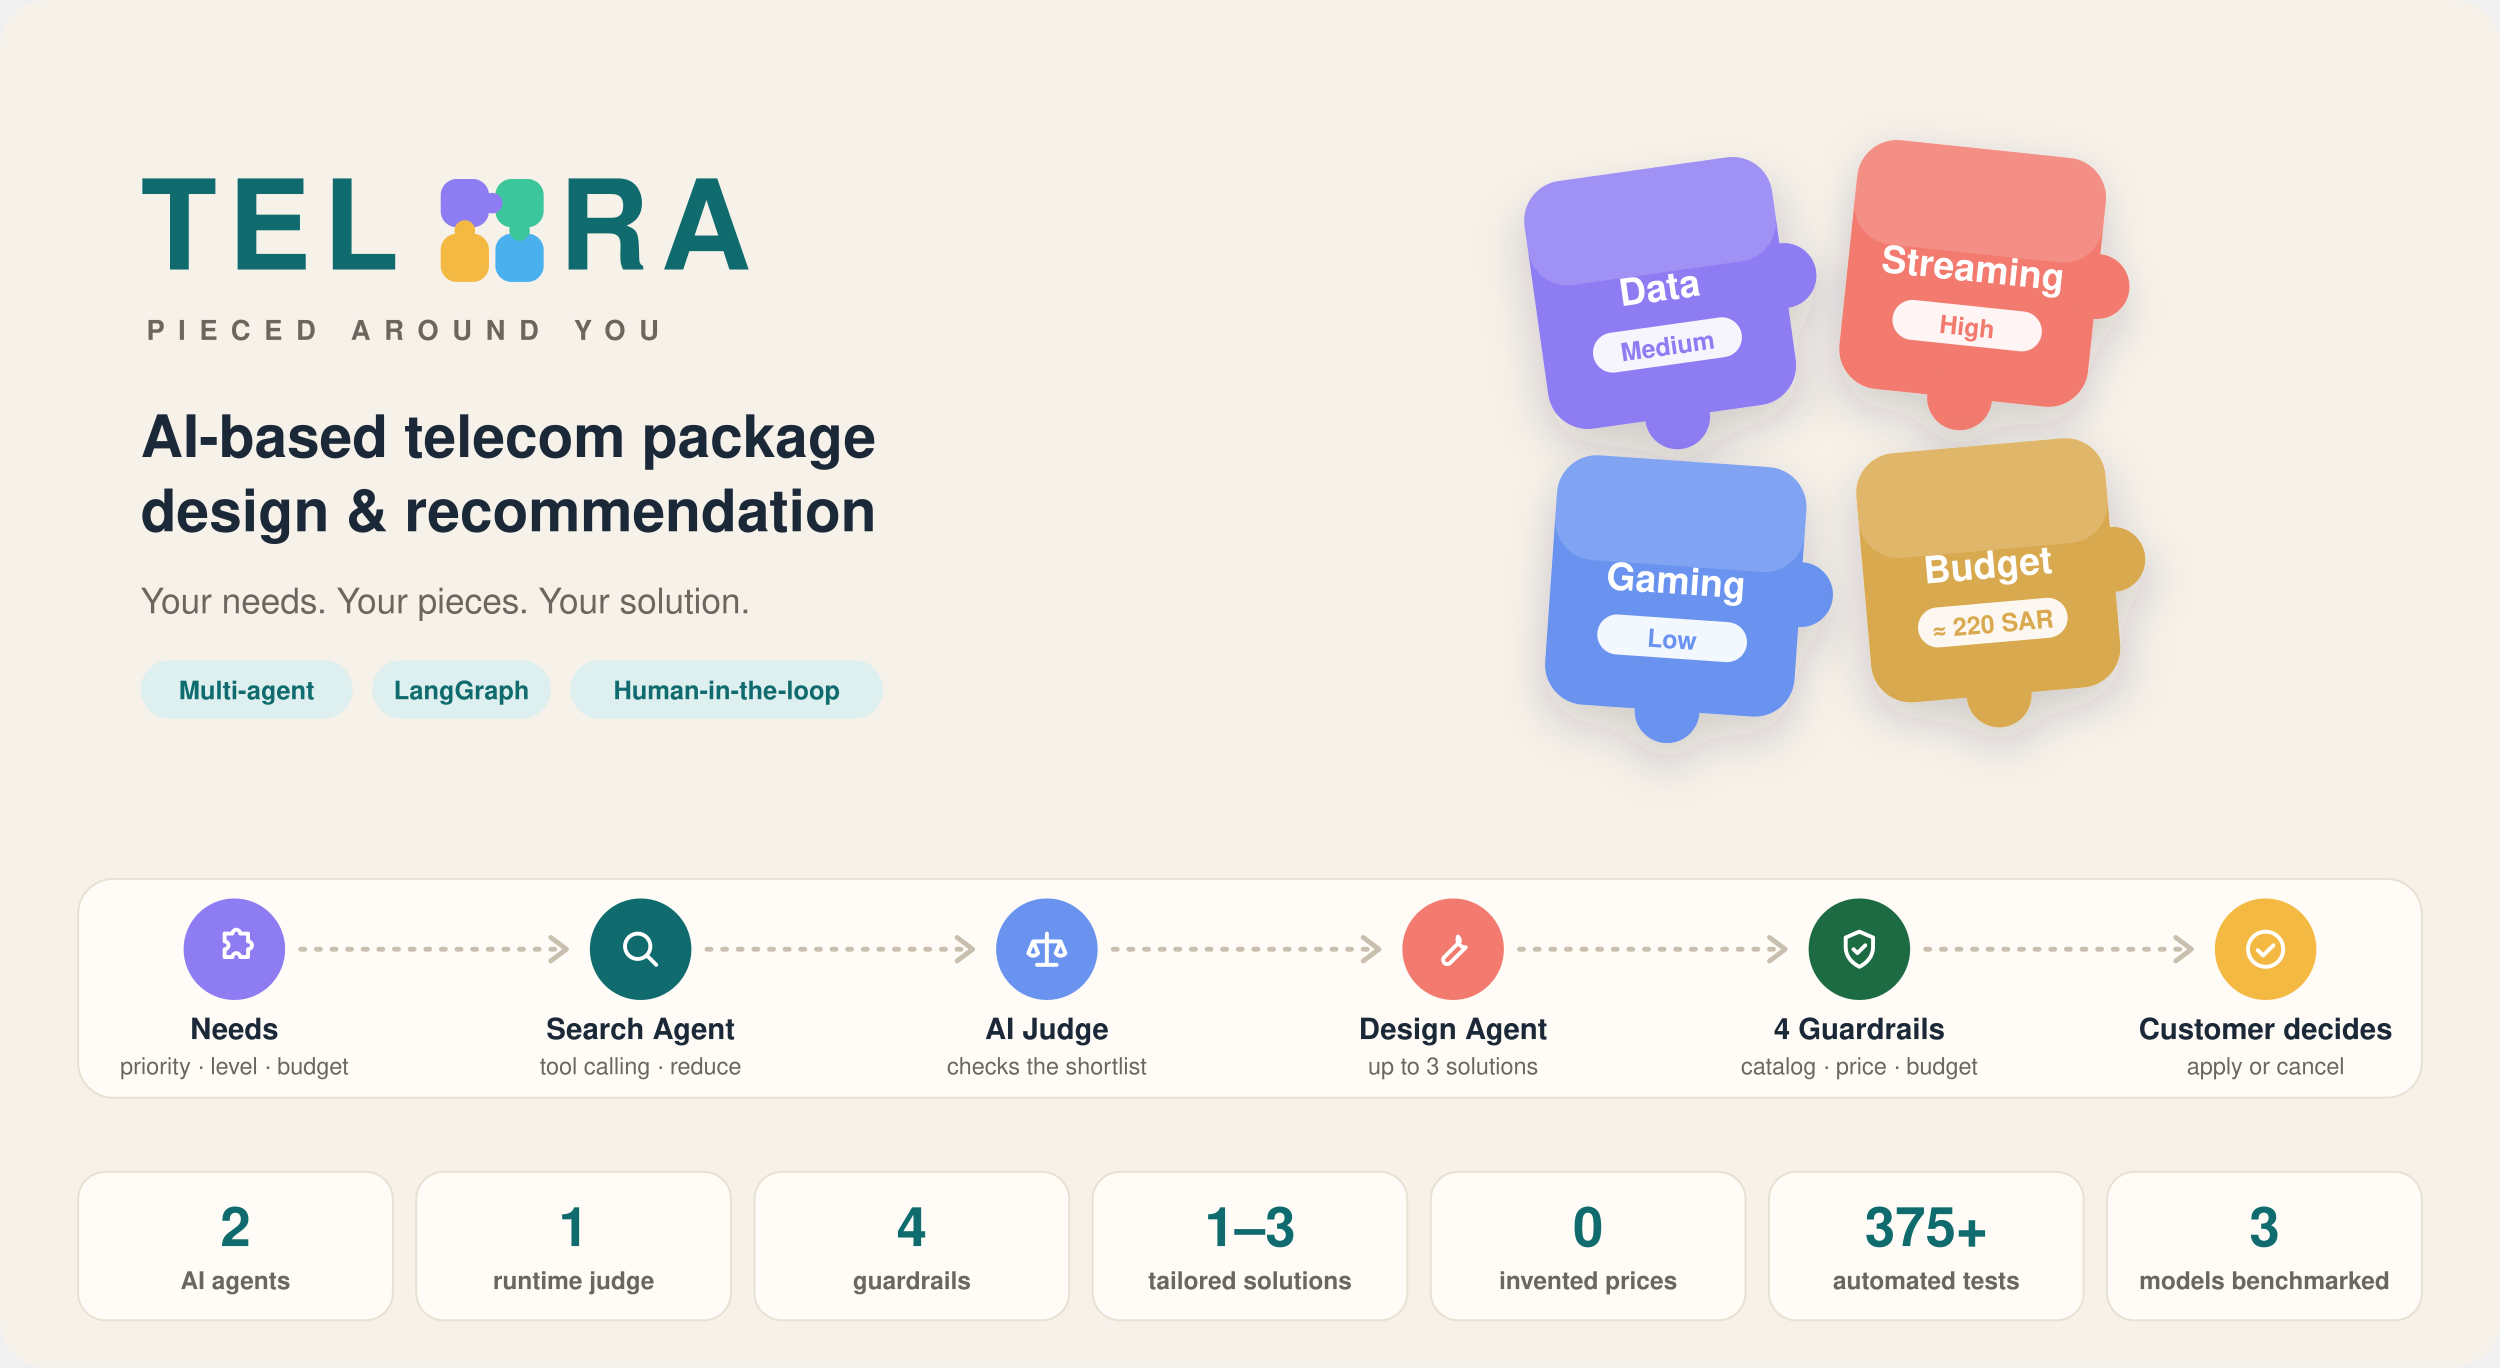
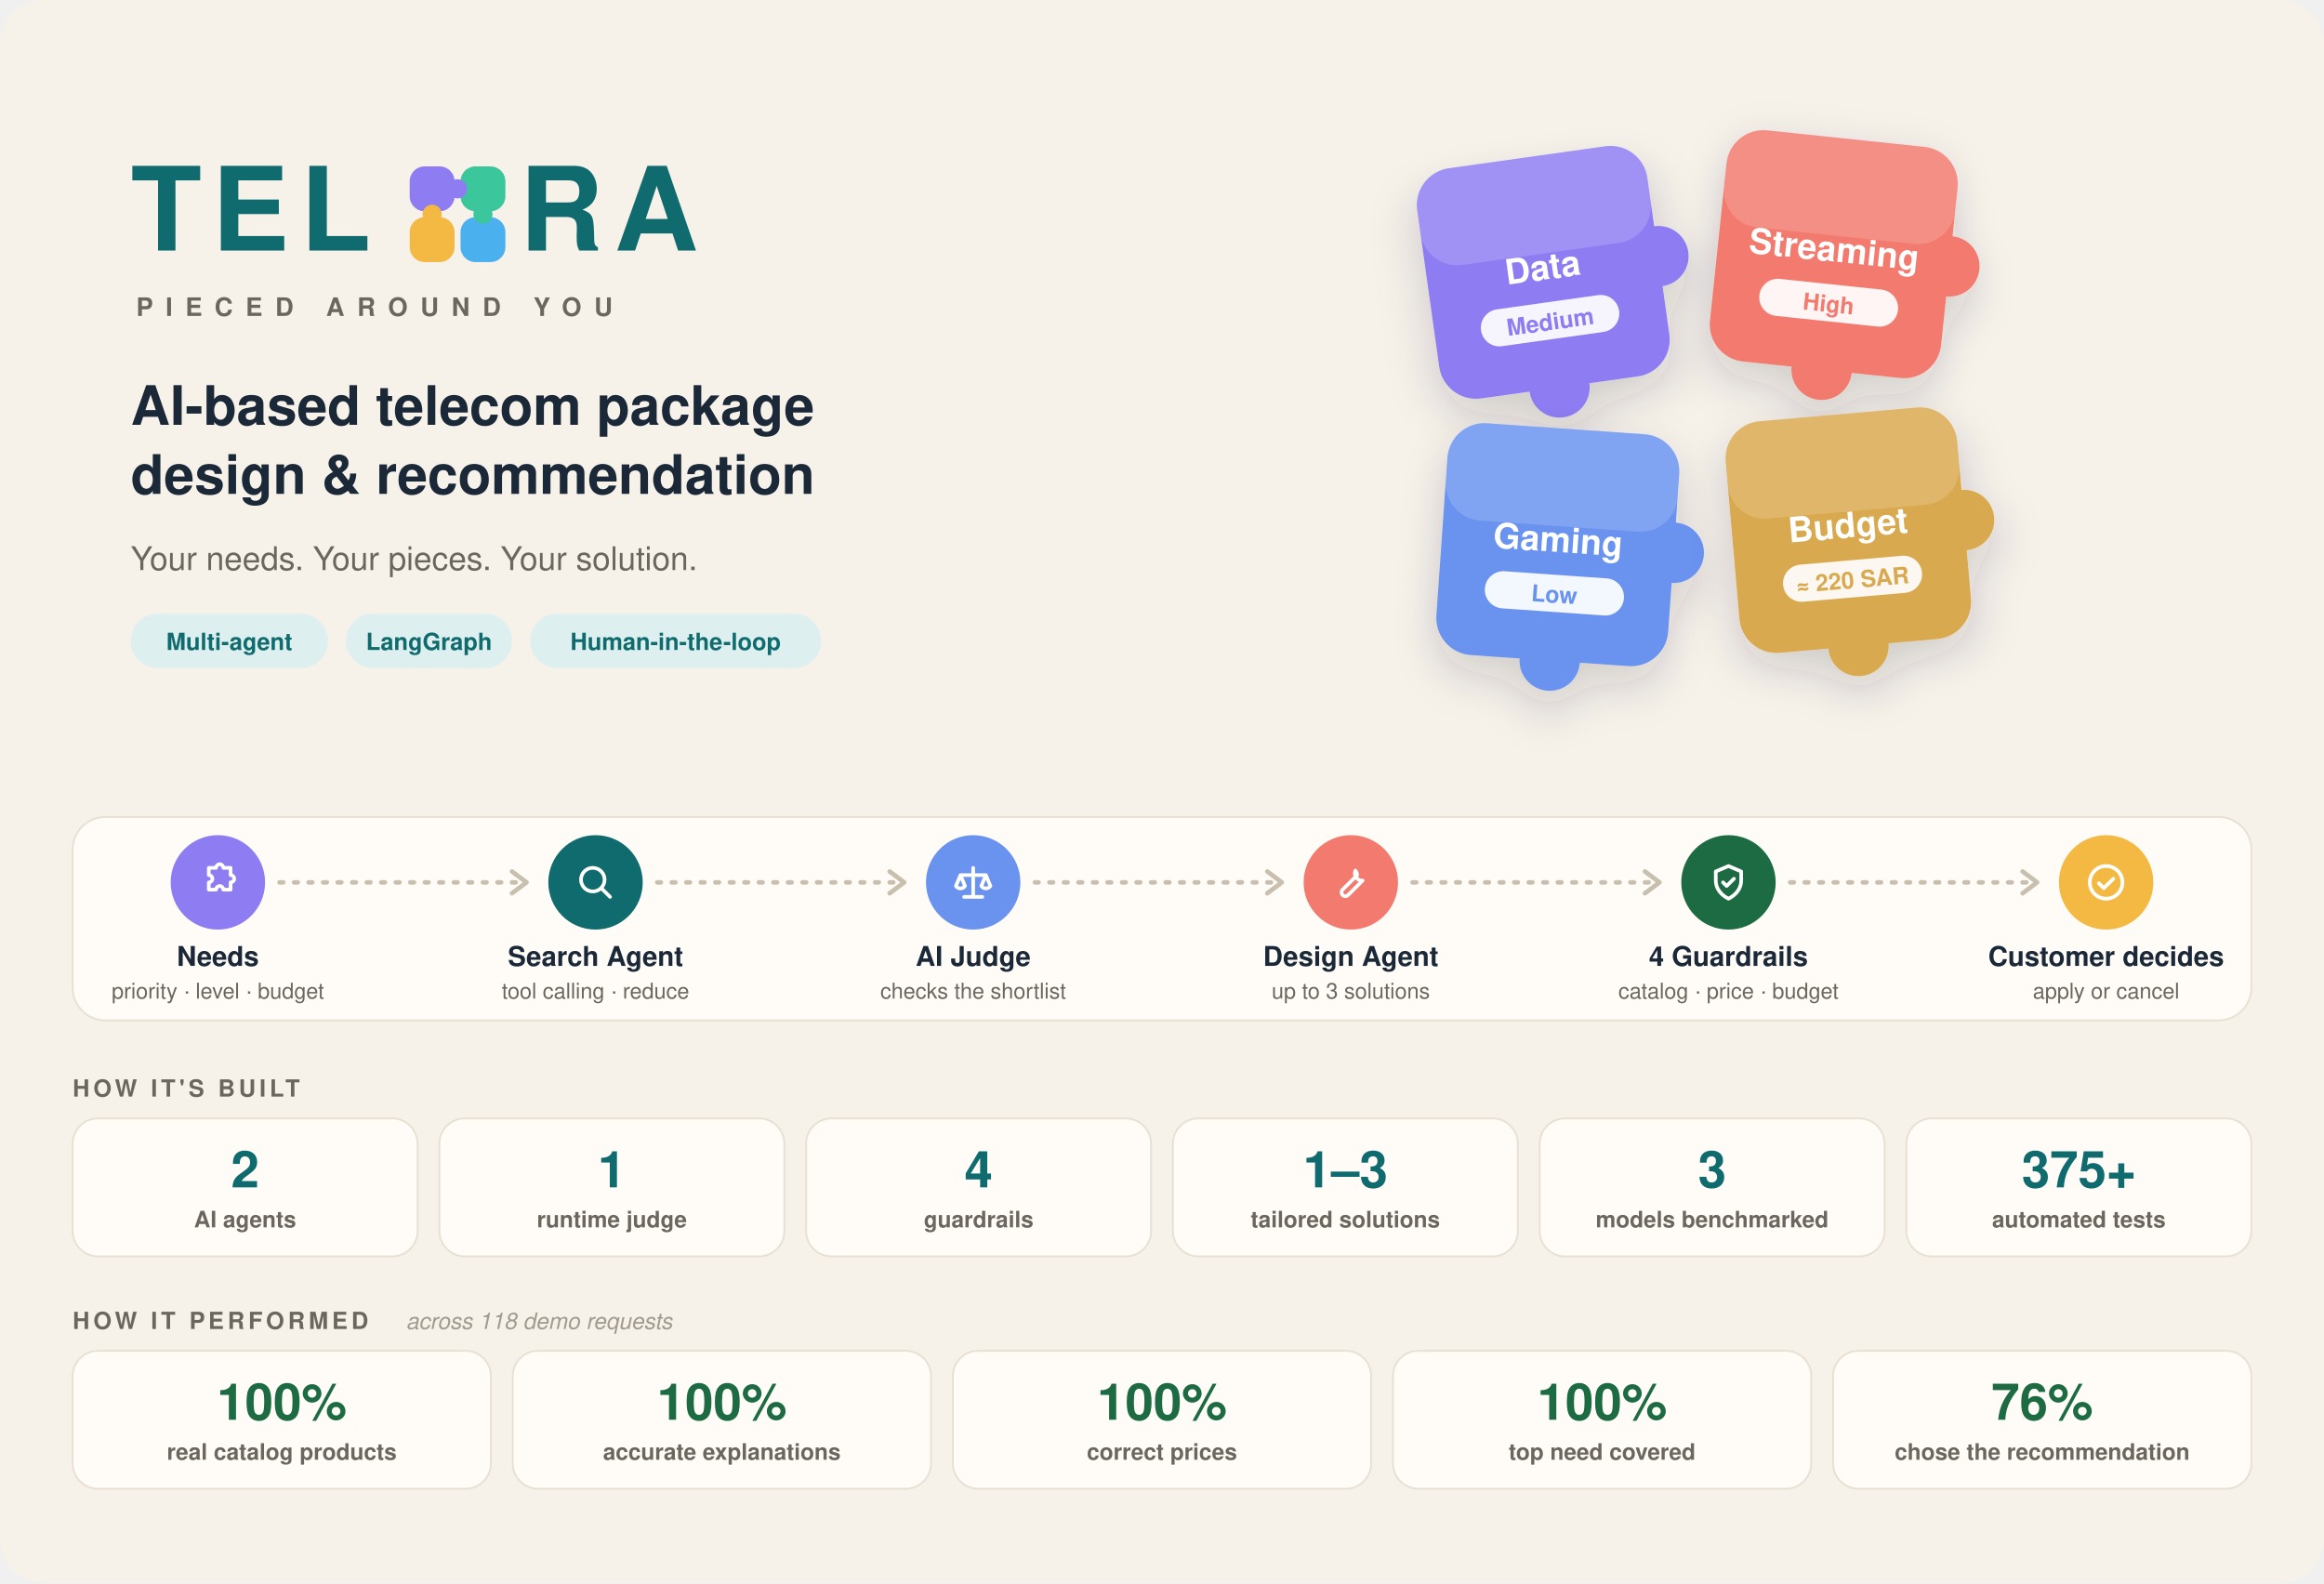
- <svg xmlns="http://www.w3.org/2000/svg" width="1280" height="700" viewBox="0 0 1280 700" role="img" aria-label="TELORA: AI-based telecom package design and recommendation">
+ <svg xmlns="http://www.w3.org/2000/svg" width="1280" height="872" viewBox="0 0 1280 872" role="img" aria-label="TELORA: AI-based telecom package design and recommendation">
  <defs>
    <filter id="sh" x="-30%" y="-30%" width="160%" height="160%">
      <feDropShadow dx="0" dy="10" stdDeviation="12" flood-color="#1E2D50" flood-opacity=".18" />
    </filter>
  </defs>
-   <rect width="1280" height="700" rx="24" fill="#F6F1E9" />
+   <rect width="1280" height="872" rx="24" fill="#F6F1E9" />
  <g font-family="-apple-system, 'Segoe UI', Helvetica, Arial, sans-serif">
    <text x="72" y="138" font-size="64" font-weight="700" letter-spacing="6" fill="#0F6B6E">TEL</text>
    <rect x="225.647" y="91.647" width="24.706" height="24.706" rx="8.235" fill="#8E7CF3" />
    <rect x="253.647" y="91.647" width="24.706" height="24.706" rx="8.235" fill="#3CC69C" />
    <rect x="225.647" y="119.647" width="24.706" height="24.706" rx="8.235" fill="#F4B942" />
    <rect x="253.647" y="119.647" width="24.706" height="24.706" rx="8.235" fill="#4BB0EE" />
    <circle cx="252.0" cy="104.0" r="5.271" fill="#8E7CF3" />
    <circle cx="266.0" cy="118.0" r="5.271" fill="#3CC69C" />
    <circle cx="238.0" cy="118.0" r="5.271" fill="#F4B942" />
    <text x="286" y="138" font-size="64" font-weight="700" letter-spacing="6" fill="#0F6B6E">RA</text>
    <text x="75" y="174" font-size="14" font-weight="700" letter-spacing="7" fill="#6C675E">PIECED AROUND YOU</text>
    <text x="72" y="234" font-size="30" font-weight="700" fill="#1B2838">AI-based telecom package</text>
    <text x="72" y="272" font-size="30" font-weight="700" fill="#1B2838">design &amp; recommendation</text>
    <text x="72" y="314" font-size="18" fill="#6C675E">Your needs. Your pieces. Your solution.</text>
    <rect x="72" y="338" width="108.6" height="30" rx="15" fill="#DDEFEE" />
    <text x="126.3" y="358" text-anchor="middle" font-size="13" font-weight="700" fill="#0F6B6E">Multi-agent</text>
    <rect x="190.6" y="338" width="91.4" height="30" rx="15" fill="#DDEFEE" />
    <text x="236.3" y="358" text-anchor="middle" font-size="13" font-weight="700" fill="#0F6B6E">LangGraph</text>
    <rect x="292.0" y="338" width="160.2" height="30" rx="15" fill="#DDEFEE" />
    <text x="372.1" y="358" text-anchor="middle" font-size="13" font-weight="700" fill="#0F6B6E">Human-in-the-loop</text>
    <g transform="rotate(-8 850 150)" filter="url(#sh)">
      <rect x="786.0" y="86.0" width="128" height="128" rx="20.48" fill="#8E7CF3" />
      <circle cx="914.0" cy="150" r="16.64" fill="#8E7CF3" />
      <circle cx="850" cy="214.0" r="16.64" fill="#8E7CF3" />
      <rect x="786.0" y="86.0" width="128" height="53.76" rx="20.48" fill="#FFFFFF" opacity=".16" />
      <text x="850" y="154" text-anchor="middle" font-family="-apple-system, 'Segoe UI', Helvetica, Arial, sans-serif" font-size="19.2" font-weight="700" fill="#FFFFFF">Data</text>
      <rect x="811.6" y="166.64" width="76.8" height="20.48" rx="10.24" fill="#FFFFFF" opacity=".92" />
      <text x="850" y="182.0" text-anchor="middle" font-family="-apple-system, 'Segoe UI', Helvetica, Arial, sans-serif" font-size="12.8" font-weight="700" fill="#8E7CF3">Medium</text>
    </g>
    <g transform="rotate(6 1010 140)" filter="url(#sh)">
      <rect x="946.0" y="76.0" width="128" height="128" rx="20.48" fill="#F27A6E" />
      <circle cx="1074.0" cy="140" r="16.64" fill="#F27A6E" />
      <circle cx="1010" cy="204.0" r="16.64" fill="#F27A6E" />
      <rect x="946.0" y="76.0" width="128" height="53.76" rx="20.48" fill="#FFFFFF" opacity=".16" />
      <text x="1010" y="144" text-anchor="middle" font-family="-apple-system, 'Segoe UI', Helvetica, Arial, sans-serif" font-size="19.2" font-weight="700" fill="#FFFFFF">Streaming</text>
      <rect x="971.6" y="156.64" width="76.8" height="20.48" rx="10.24" fill="#FFFFFF" opacity=".92" />
      <text x="1010" y="172.0" text-anchor="middle" font-family="-apple-system, 'Segoe UI', Helvetica, Arial, sans-serif" font-size="12.8" font-weight="700" fill="#F27A6E">High</text>
    </g>
    <g transform="rotate(4 858 300)" filter="url(#sh)">
      <rect x="794.0" y="236.0" width="128" height="128" rx="20.48" fill="#6A93F0" />
      <circle cx="922.0" cy="300" r="16.64" fill="#6A93F0" />
      <circle cx="858" cy="364.0" r="16.64" fill="#6A93F0" />
      <rect x="794.0" y="236.0" width="128" height="53.76" rx="20.48" fill="#FFFFFF" opacity=".16" />
      <text x="858" y="304" text-anchor="middle" font-family="-apple-system, 'Segoe UI', Helvetica, Arial, sans-serif" font-size="19.2" font-weight="700" fill="#FFFFFF">Gaming</text>
      <rect x="819.6" y="316.64" width="76.8" height="20.48" rx="10.24" fill="#FFFFFF" opacity=".92" />
      <text x="858" y="332.0" text-anchor="middle" font-family="-apple-system, 'Segoe UI', Helvetica, Arial, sans-serif" font-size="12.8" font-weight="700" fill="#6A93F0">Low</text>
    </g>
    <g transform="rotate(-5 1018 292)" filter="url(#sh)">
      <rect x="954.0" y="228.0" width="128" height="128" rx="20.48" fill="#D9A94F" />
      <circle cx="1082.0" cy="292" r="16.64" fill="#D9A94F" />
      <circle cx="1018" cy="356.0" r="16.64" fill="#D9A94F" />
      <rect x="954.0" y="228.0" width="128" height="53.76" rx="20.48" fill="#FFFFFF" opacity=".16" />
      <text x="1018" y="296" text-anchor="middle" font-family="-apple-system, 'Segoe UI', Helvetica, Arial, sans-serif" font-size="19.2" font-weight="700" fill="#FFFFFF">Budget</text>
      <rect x="979.6" y="308.64" width="76.8" height="20.48" rx="10.24" fill="#FFFFFF" opacity=".92" />
      <text x="1018" y="324.0" text-anchor="middle" font-family="-apple-system, 'Segoe UI', Helvetica, Arial, sans-serif" font-size="12.8" font-weight="700" fill="#D9A94F">≈ 220 SAR</text>
    </g>
    <rect x="40" y="450" width="1200" height="112" rx="18" fill="#FFFCF7" stroke="#E8E0D2" />
    <path d="M154.0 486 L286.0 486" stroke="#C9BFAE" stroke-width="2.5" stroke-dasharray="2 6" stroke-linecap="round" />
    <path d="M282.0 480 L290.0 486 L282.0 492" stroke="#C9BFAE" stroke-width="2.5" fill="none" stroke-linecap="round" stroke-linejoin="round" />
    <path d="M362.0 486 L494.0 486" stroke="#C9BFAE" stroke-width="2.5" stroke-dasharray="2 6" stroke-linecap="round" />
    <path d="M490.0 480 L498.0 486 L490.0 492" stroke="#C9BFAE" stroke-width="2.5" fill="none" stroke-linecap="round" stroke-linejoin="round" />
    <path d="M570.0 486 L702.0 486" stroke="#C9BFAE" stroke-width="2.5" stroke-dasharray="2 6" stroke-linecap="round" />
    <path d="M698.0 480 L706.0 486 L698.0 492" stroke="#C9BFAE" stroke-width="2.5" fill="none" stroke-linecap="round" stroke-linejoin="round" />
    <path d="M778.0 486 L910.0 486" stroke="#C9BFAE" stroke-width="2.5" stroke-dasharray="2 6" stroke-linecap="round" />
    <path d="M906.0 480 L914.0 486 L906.0 492" stroke="#C9BFAE" stroke-width="2.5" fill="none" stroke-linecap="round" stroke-linejoin="round" />
    <path d="M986.0 486 L1118.0 486" stroke="#C9BFAE" stroke-width="2.5" stroke-dasharray="2 6" stroke-linecap="round" />
    <path d="M1114.0 480 L1122.0 486 L1114.0 492" stroke="#C9BFAE" stroke-width="2.5" fill="none" stroke-linecap="round" stroke-linejoin="round" />
    <circle cx="120.0" cy="486" r="26" fill="#8E7CF3" />
    <g transform="translate(108.0 474)">
      <path d="M7 4h4a2 2 0 1 1 4 0h4v4a2 2 0 1 1 0 4v4h-4a2 2 0 1 0-4 0H7v-4a2 2 0 1 0 0-4z" fill="none" stroke="#FFFFFF" stroke-width="2" stroke-linecap="round" stroke-linejoin="round" />
    </g>
    <text x="120.0" y="532" text-anchor="middle" font-size="15" font-weight="700" fill="#1B2838">Needs</text>
    <text x="120.0" y="550" text-anchor="middle" font-size="12" fill="#6C675E">priority · level · budget</text>
    <circle cx="328.0" cy="486" r="26" fill="#0F6B6E" />
    <g transform="translate(316.0 474)">
      <path d="M10.5 4a6.5 6.5 0 1 1 0 13a6.5 6.5 0 0 1 0-13zM15.5 15.5L20 20" fill="none" stroke="#FFFFFF" stroke-width="2" stroke-linecap="round" stroke-linejoin="round" />
    </g>
    <text x="328.0" y="532" text-anchor="middle" font-size="15" font-weight="700" fill="#1B2838">Search Agent</text>
    <text x="328.0" y="550" text-anchor="middle" font-size="12" fill="#6C675E">tool calling · reduce</text>
    <circle cx="536.0" cy="486" r="26" fill="#6A93F0" />
    <g transform="translate(524.0 474)">
      <path d="M12 4v16M7 20h10M5 8h14M5 8l-2.5 6a3 3 0 0 0 5 0zM19 8l-2.5 6a3 3 0 0 0 5 0z" fill="none" stroke="#FFFFFF" stroke-width="2" stroke-linecap="round" stroke-linejoin="round" />
    </g>
    <text x="536.0" y="532" text-anchor="middle" font-size="15" font-weight="700" fill="#1B2838">AI Judge</text>
    <text x="536.0" y="550" text-anchor="middle" font-size="12" fill="#6C675E">checks the shortlist</text>
    <circle cx="744.0" cy="486" r="26" fill="#F27A6E" />
    <g transform="translate(732.0 474)">
      <path d="M14.5 5.5a4 4 0 0 0 4 5.5l-8 8a2 2 0 0 1-3-3l8-8a4 4 0 0 0-1-2.5z" fill="none" stroke="#FFFFFF" stroke-width="2" stroke-linecap="round" stroke-linejoin="round" />
    </g>
    <text x="744.0" y="532" text-anchor="middle" font-size="15" font-weight="700" fill="#1B2838">Design Agent</text>
    <text x="744.0" y="550" text-anchor="middle" font-size="12" fill="#6C675E">up to 3 solutions</text>
    <circle cx="952.0" cy="486" r="26" fill="#1D6B43" />
    <g transform="translate(940.0 474)">
      <path d="M12 3l7 3v5c0 4.5-3 8-7 10c-4-2-7-5.5-7-10V6z M9 12l2 2l4-4" fill="none" stroke="#FFFFFF" stroke-width="2" stroke-linecap="round" stroke-linejoin="round" />
    </g>
    <text x="952.0" y="532" text-anchor="middle" font-size="15" font-weight="700" fill="#1B2838">4 Guardrails</text>
    <text x="952.0" y="550" text-anchor="middle" font-size="12" fill="#6C675E">catalog · price · budget</text>
    <circle cx="1160.0" cy="486" r="26" fill="#F4B942" />
    <g transform="translate(1148.0 474)">
      <path d="M12 3a9 9 0 1 1 0 18a9 9 0 0 1 0-18zM8 12.5l2.7 2.7L16 10" fill="none" stroke="#FFFFFF" stroke-width="2" stroke-linecap="round" stroke-linejoin="round" />
    </g>
    <text x="1160.0" y="532" text-anchor="middle" font-size="15" font-weight="700" fill="#1B2838">Customer decides</text>
    <text x="1160.0" y="550" text-anchor="middle" font-size="12" fill="#6C675E">apply or cancel</text>
-     <rect x="40.0" y="600" width="161.143" height="76" rx="14" fill="#FFFCF7" stroke="#E8E0D2" />
-     <text x="120.571" y="638" text-anchor="middle" font-size="28" font-weight="800" fill="#0F6B6E">2</text>
-     <text x="120.571" y="660" text-anchor="middle" font-size="12.5" font-weight="600" fill="#6C675E">AI agents</text>
-     <rect x="213.143" y="600" width="161.143" height="76" rx="14" fill="#FFFCF7" stroke="#E8E0D2" />
-     <text x="293.714" y="638" text-anchor="middle" font-size="28" font-weight="800" fill="#0F6B6E">1</text>
-     <text x="293.714" y="660" text-anchor="middle" font-size="12.5" font-weight="600" fill="#6C675E">runtime judge</text>
-     <rect x="386.286" y="600" width="161.143" height="76" rx="14" fill="#FFFCF7" stroke="#E8E0D2" />
-     <text x="466.857" y="638" text-anchor="middle" font-size="28" font-weight="800" fill="#0F6B6E">4</text>
-     <text x="466.857" y="660" text-anchor="middle" font-size="12.5" font-weight="600" fill="#6C675E">guardrails</text>
-     <rect x="559.429" y="600" width="161.143" height="76" rx="14" fill="#FFFCF7" stroke="#E8E0D2" />
-     <text x="640.0" y="638" text-anchor="middle" font-size="28" font-weight="800" fill="#0F6B6E">1–3</text>
-     <text x="640.0" y="660" text-anchor="middle" font-size="12.5" font-weight="600" fill="#6C675E">tailored solutions</text>
-     <rect x="732.571" y="600" width="161.143" height="76" rx="14" fill="#FFFCF7" stroke="#E8E0D2" />
-     <text x="813.143" y="638" text-anchor="middle" font-size="28" font-weight="800" fill="#0F6B6E">0</text>
-     <text x="813.143" y="660" text-anchor="middle" font-size="12.5" font-weight="600" fill="#6C675E">invented prices</text>
-     <rect x="905.714" y="600" width="161.143" height="76" rx="14" fill="#FFFCF7" stroke="#E8E0D2" />
-     <text x="986.286" y="638" text-anchor="middle" font-size="28" font-weight="800" fill="#0F6B6E">375+</text>
-     <text x="986.286" y="660" text-anchor="middle" font-size="12.5" font-weight="600" fill="#6C675E">automated tests</text>
-     <rect x="1078.857" y="600" width="161.143" height="76" rx="14" fill="#FFFCF7" stroke="#E8E0D2" />
-     <text x="1159.429" y="638" text-anchor="middle" font-size="28" font-weight="800" fill="#0F6B6E">3</text>
-     <text x="1159.429" y="660" text-anchor="middle" font-size="12.5" font-weight="600" fill="#6C675E">models benchmarked</text>
+     <text x="40" y="604" font-size="13" font-weight="800" letter-spacing="2" fill="#6C675E">HOW IT'S BUILT</text>
+     <rect x="40.0" y="616" width="190.0" height="76" rx="14" fill="#FFFCF7" stroke="#E8E0D2" />
+     <text x="135.0" y="654" text-anchor="middle" font-size="28" font-weight="800" fill="#0F6B6E">2</text>
+     <text x="135.0" y="676" text-anchor="middle" font-size="12.5" font-weight="600" fill="#6C675E">AI agents</text>
+     <rect x="242.0" y="616" width="190.0" height="76" rx="14" fill="#FFFCF7" stroke="#E8E0D2" />
+     <text x="337.0" y="654" text-anchor="middle" font-size="28" font-weight="800" fill="#0F6B6E">1</text>
+     <text x="337.0" y="676" text-anchor="middle" font-size="12.5" font-weight="600" fill="#6C675E">runtime judge</text>
+     <rect x="444.0" y="616" width="190.0" height="76" rx="14" fill="#FFFCF7" stroke="#E8E0D2" />
+     <text x="539.0" y="654" text-anchor="middle" font-size="28" font-weight="800" fill="#0F6B6E">4</text>
+     <text x="539.0" y="676" text-anchor="middle" font-size="12.5" font-weight="600" fill="#6C675E">guardrails</text>
+     <rect x="646.0" y="616" width="190.0" height="76" rx="14" fill="#FFFCF7" stroke="#E8E0D2" />
+     <text x="741.0" y="654" text-anchor="middle" font-size="28" font-weight="800" fill="#0F6B6E">1–3</text>
+     <text x="741.0" y="676" text-anchor="middle" font-size="12.5" font-weight="600" fill="#6C675E">tailored solutions</text>
+     <rect x="848.0" y="616" width="190.0" height="76" rx="14" fill="#FFFCF7" stroke="#E8E0D2" />
+     <text x="943.0" y="654" text-anchor="middle" font-size="28" font-weight="800" fill="#0F6B6E">3</text>
+     <text x="943.0" y="676" text-anchor="middle" font-size="12.5" font-weight="600" fill="#6C675E">models benchmarked</text>
+     <rect x="1050.0" y="616" width="190.0" height="76" rx="14" fill="#FFFCF7" stroke="#E8E0D2" />
+     <text x="1145.0" y="654" text-anchor="middle" font-size="28" font-weight="800" fill="#0F6B6E">375+</text>
+     <text x="1145.0" y="676" text-anchor="middle" font-size="12.5" font-weight="600" fill="#6C675E">automated tests</text>
+     <text x="40" y="732" font-size="13" font-weight="800" letter-spacing="2" fill="#6C675E">HOW IT PERFORMED</text>
+     <text x="223.6" y="732" font-size="12.5" font-style="italic" fill="#A09A8F">across 118 demo requests</text>
+     <rect x="40.0" y="744" width="230.4" height="76" rx="14" fill="#FFFCF7" stroke="#E8E0D2" />
+     <text x="155.2" y="782" text-anchor="middle" font-size="28" font-weight="800" fill="#1D6B43">100%</text>
+     <text x="155.2" y="804" text-anchor="middle" font-size="12.5" font-weight="600" fill="#6C675E">real catalog products</text>
+     <rect x="282.4" y="744" width="230.4" height="76" rx="14" fill="#FFFCF7" stroke="#E8E0D2" />
+     <text x="397.6" y="782" text-anchor="middle" font-size="28" font-weight="800" fill="#1D6B43">100%</text>
+     <text x="397.6" y="804" text-anchor="middle" font-size="12.5" font-weight="600" fill="#6C675E">accurate explanations</text>
+     <rect x="524.8" y="744" width="230.4" height="76" rx="14" fill="#FFFCF7" stroke="#E8E0D2" />
+     <text x="640.0" y="782" text-anchor="middle" font-size="28" font-weight="800" fill="#1D6B43">100%</text>
+     <text x="640.0" y="804" text-anchor="middle" font-size="12.5" font-weight="600" fill="#6C675E">correct prices</text>
+     <rect x="767.2" y="744" width="230.4" height="76" rx="14" fill="#FFFCF7" stroke="#E8E0D2" />
+     <text x="882.4" y="782" text-anchor="middle" font-size="28" font-weight="800" fill="#1D6B43">100%</text>
+     <text x="882.4" y="804" text-anchor="middle" font-size="12.5" font-weight="600" fill="#6C675E">top need covered</text>
+     <rect x="1009.6" y="744" width="230.4" height="76" rx="14" fill="#FFFCF7" stroke="#E8E0D2" />
+     <text x="1124.8" y="782" text-anchor="middle" font-size="28" font-weight="800" fill="#1D6B43">76%</text>
+     <text x="1124.8" y="804" text-anchor="middle" font-size="12.5" font-weight="600" fill="#6C675E">chose the recommendation</text>
  </g>
</svg>
